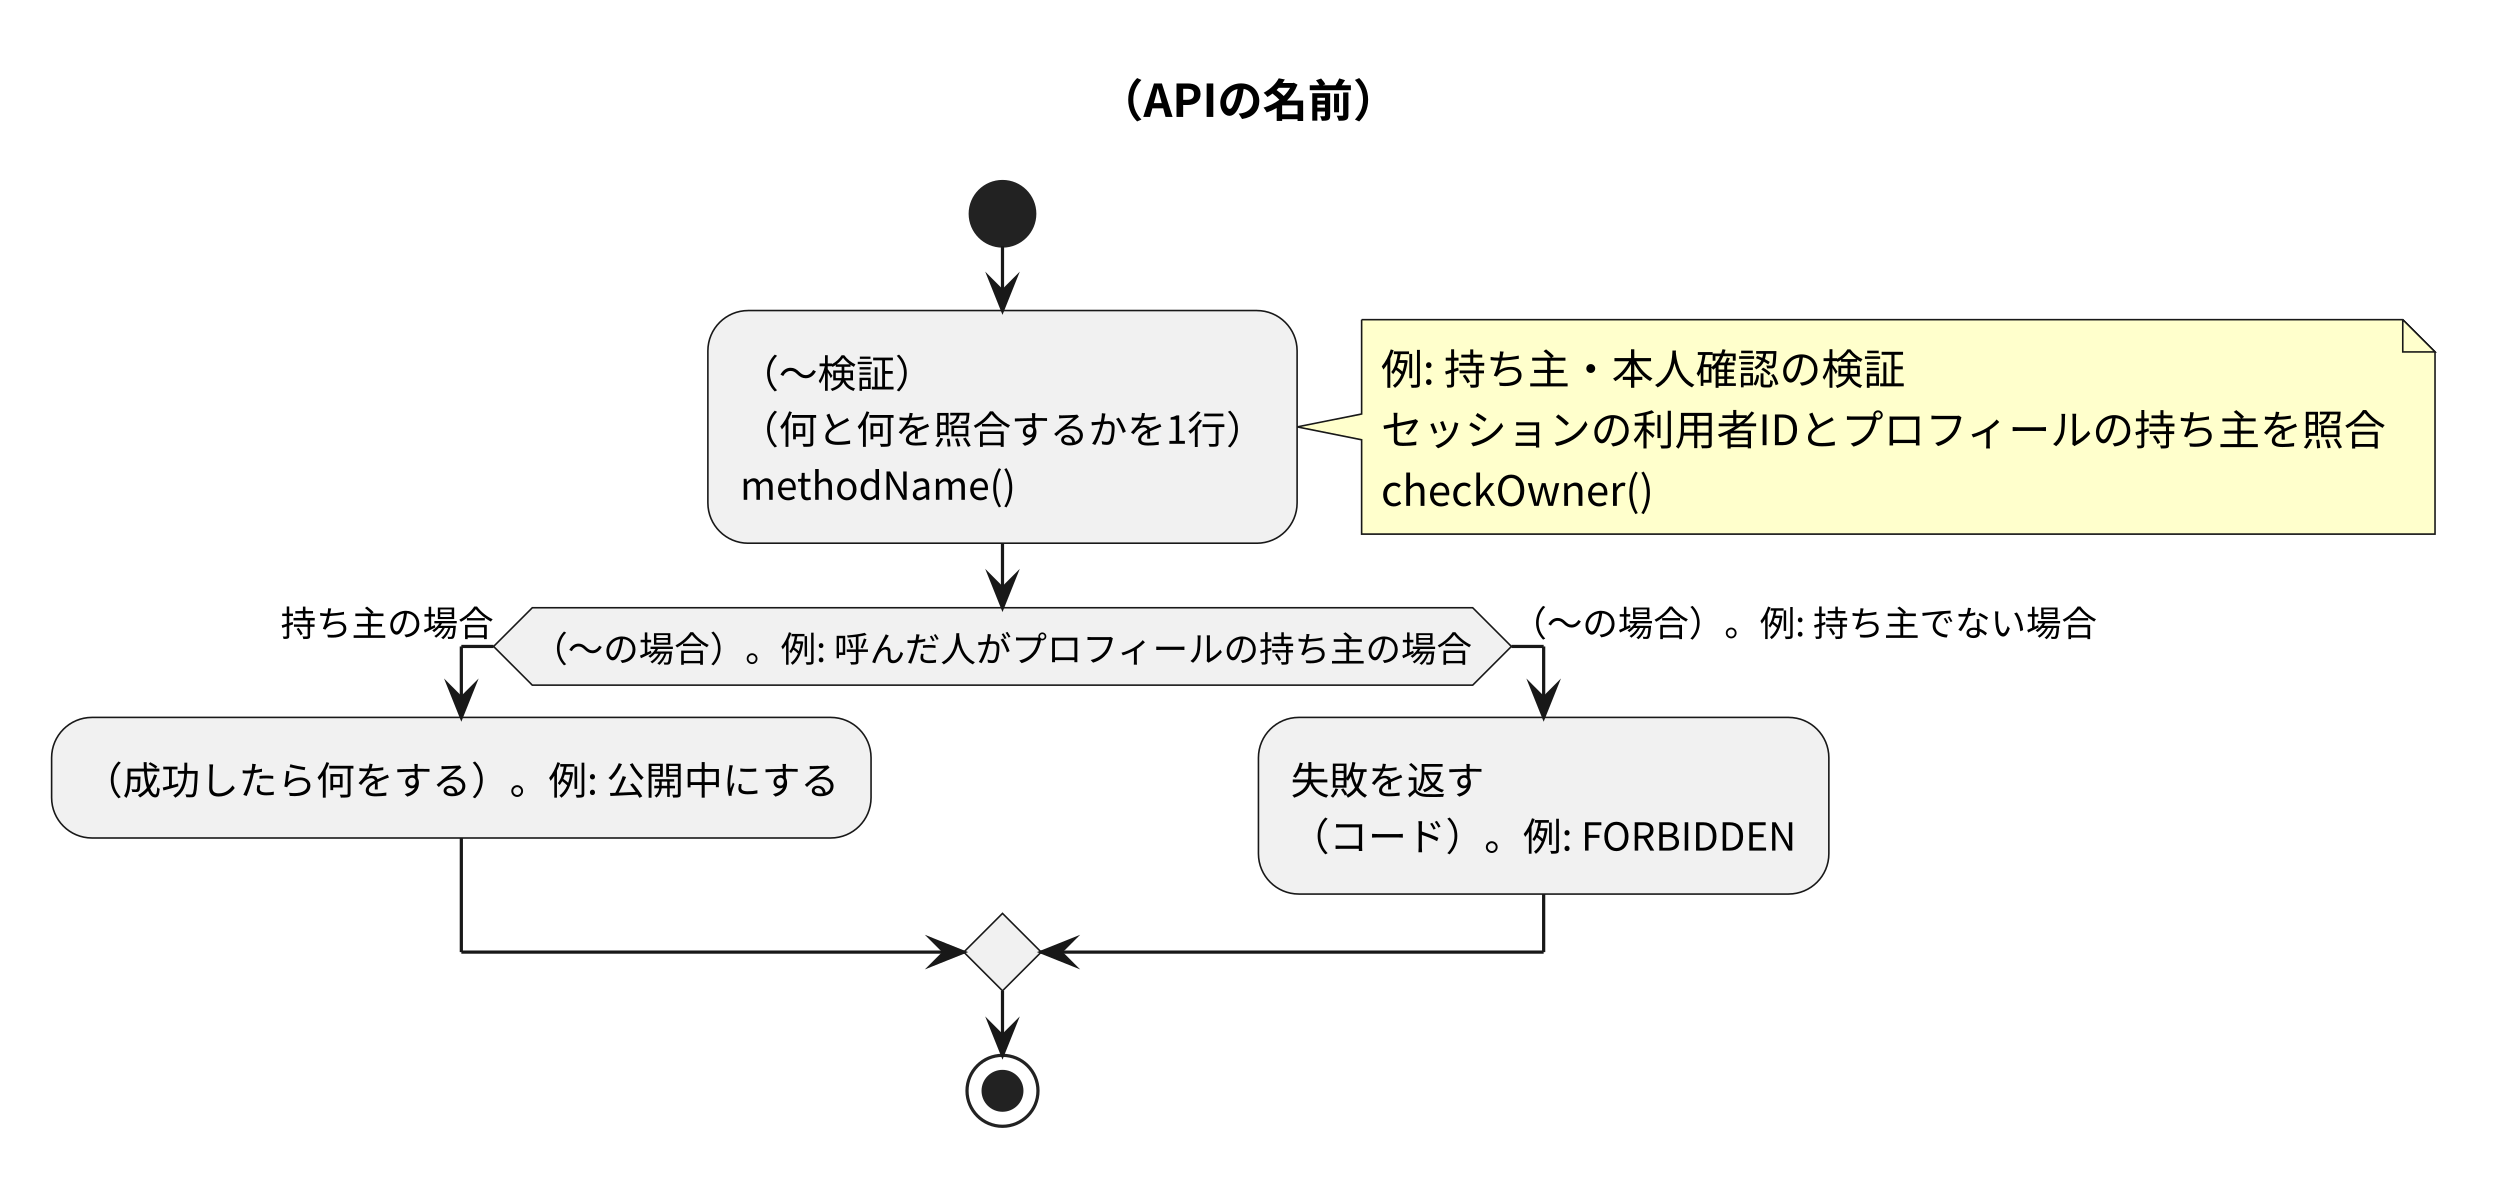
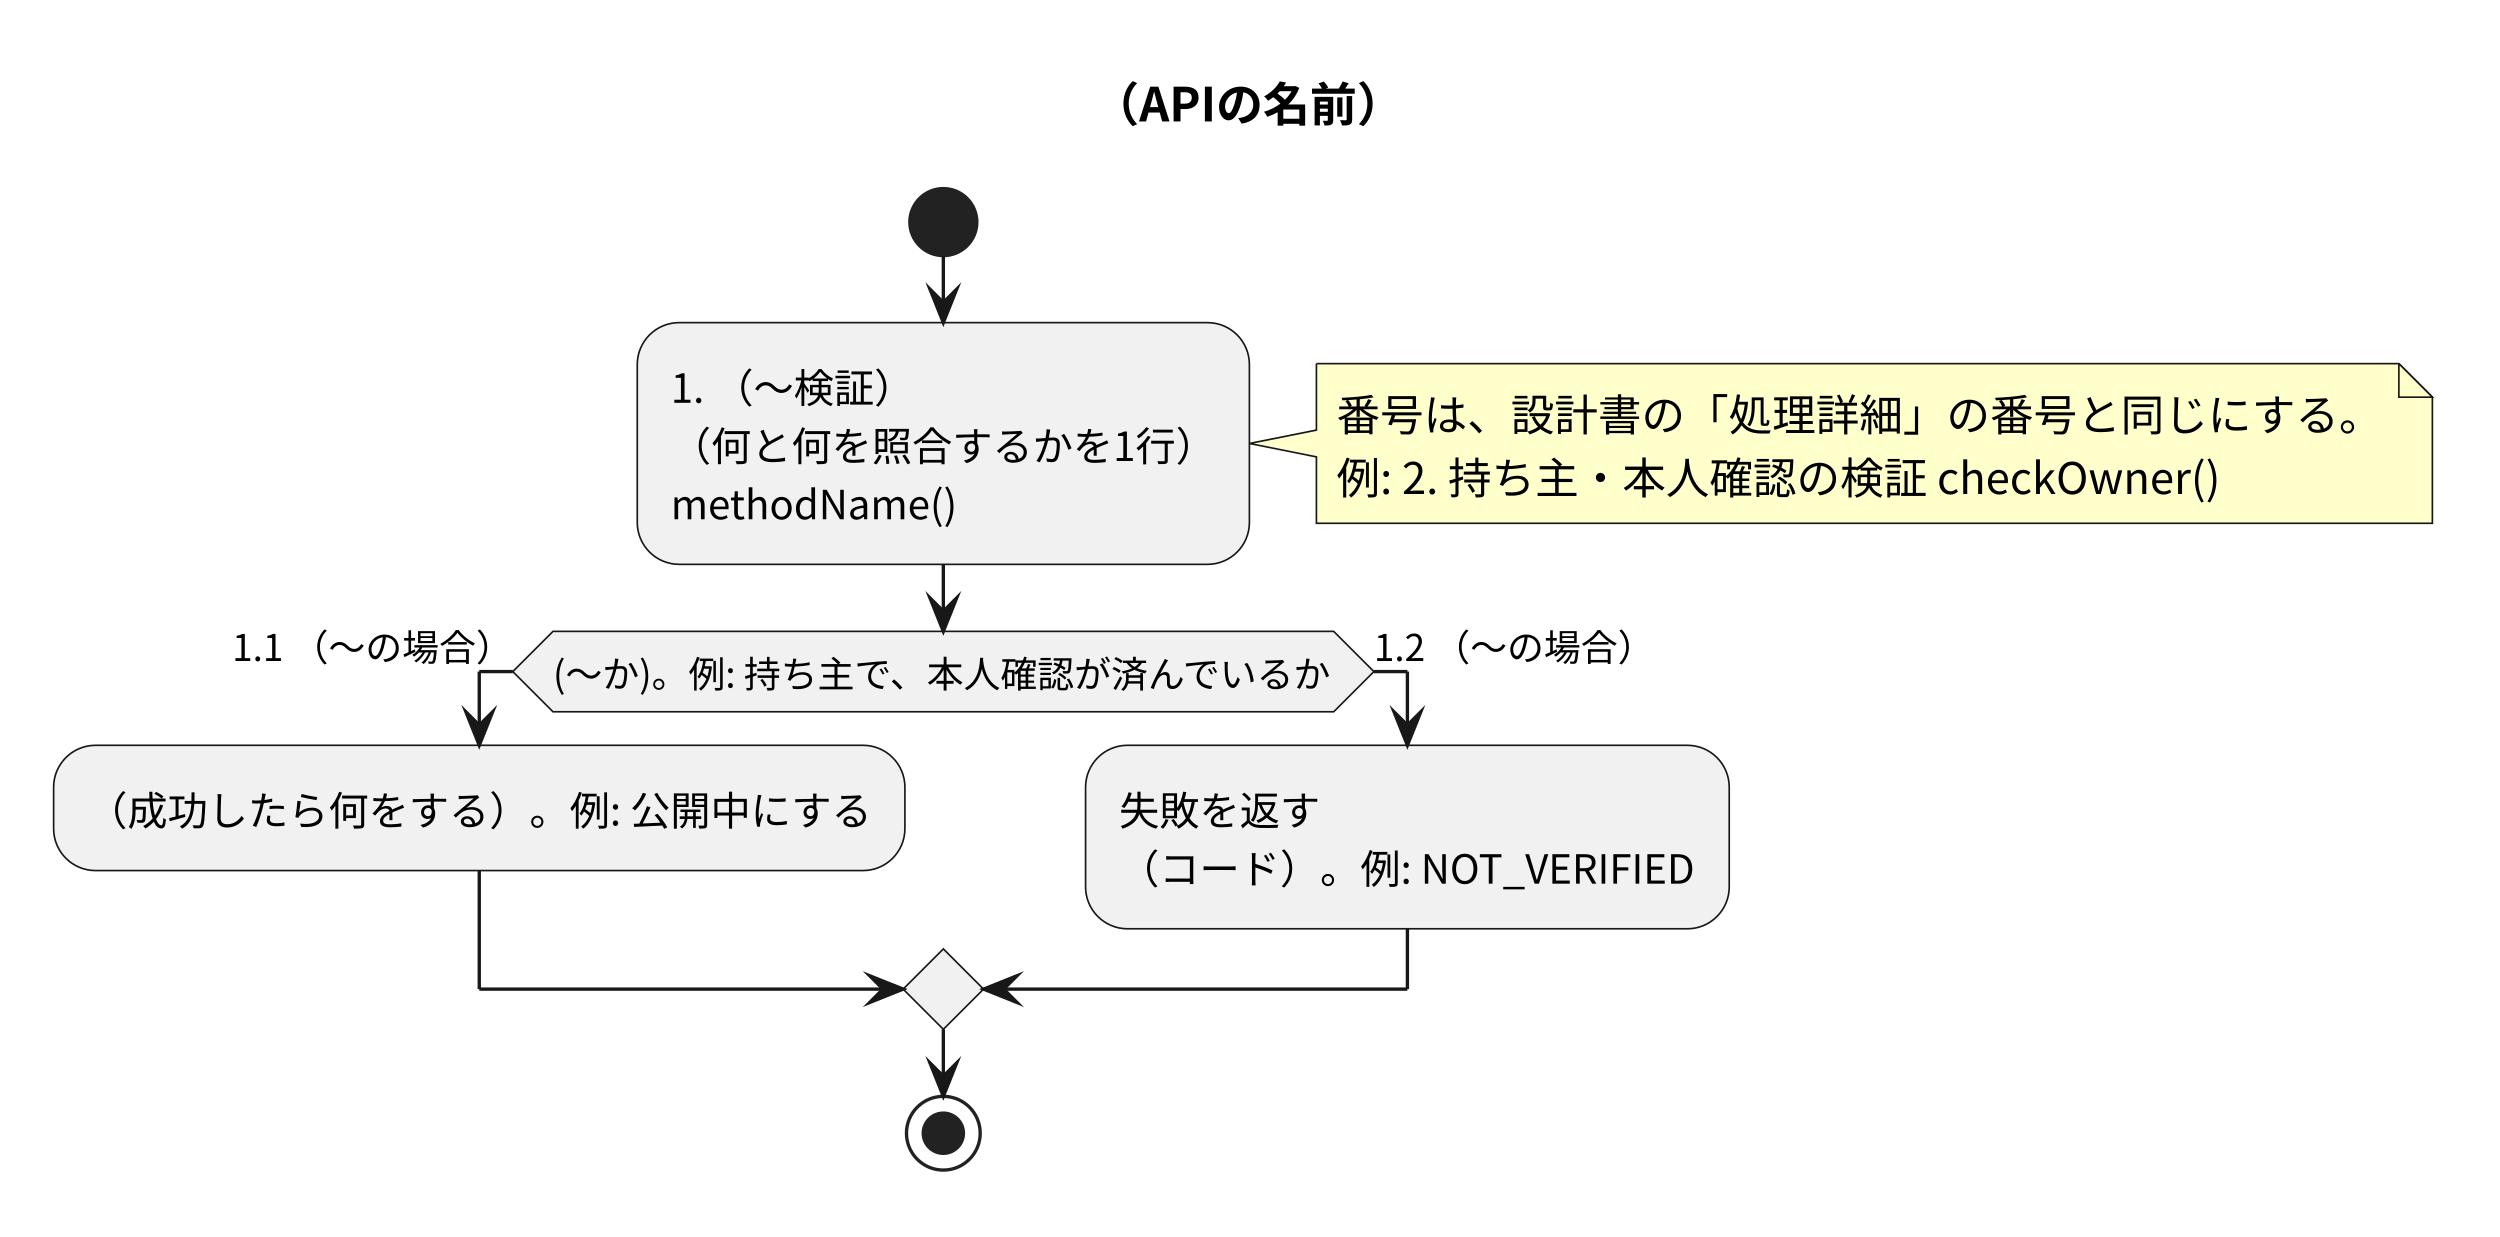
- <svg xmlns="http://www.w3.org/2000/svg" version="1.1" data-diagram-type="ACTIVITY" style="width:775px;height:369px;background:#FFFFFF;" width="775px" height="369px" viewBox="0 0 775 369" zoomAndPan="magnify" preserveAspectRatio="none" contentStyleType="text/css">
+ <svg xmlns="http://www.w3.org/2000/svg" version="1.1" data-diagram-type="ACTIVITY" style="width:746px;height:369px;background:#FFFFFF;" width="746px" height="369px" viewBox="0 0 746 369" zoomAndPan="magnify" preserveAspectRatio="none" contentStyleType="text/css">
  <defs />
  <g font-family="sans-serif" lengthAdjust="spacing">
    <g class="title" data-source-line="7">
-       <text x="340.463" y="36.24" fill="#000" font-size="14" textLength="92.932" font-weight="700" font-family="'Noto Sans CJK JP'">（APIの名前）</text>
+       <text x="325.945" y="36.24" fill="#000" font-size="14" textLength="92.932" font-weight="700" font-family="'Noto Sans CJK JP'">（APIの名前）</text>
    </g>
-     <ellipse cx="310.773" cy="66.272" rx="10" ry="10" fill="#222" style="stroke:#222;stroke-width:1;" />
-     <path d="M422.104,99.1 L422.104,128.336 L402.104,132.336 L422.104,136.336 L422.104,165.572 A0,0 0 0 0 422.104,165.572 L754.857,165.572 A0,0 0 0 0 754.857,165.572 L754.857,109.1 L744.857,99.1 L422.104,99.1 A0,0 0 0 0 422.104,99.1" style="stroke:#181818;stroke-width:0.5;" fill="#FFC" />
-     <path d="M744.857,99.1 L744.857,109.1 L754.857,109.1 L744.857,99.1" style="stroke:#181818;stroke-width:0.5;" fill="#FFC" />
-     <text x="428.104" y="119.18" fill="#000" font-size="13" textLength="162.526" font-family="'Noto Sans CJK JP'">例: 持ち主・本人確認の検証</text>
-     <text x="428.104" y="138.004" fill="#000" font-size="13" textLength="311.753" font-family="'Noto Sans CJK JP'">セッションの利用者IDとプロフィールの持ち主を照合</text>
-     <text x="428.104" y="156.828" fill="#000" font-size="13" textLength="84.565" font-family="'Noto Sans CJK JP'">checkOwner()</text>
-     <rect x="219.442" y="96.272" width="182.661" height="72.128" fill="#F1F1F1" style="stroke:#181818;stroke-width:0.5;" rx="12.5" ry="12.5" />
-     <text x="229.442" y="120.192" fill="#000" font-size="12" textLength="60" font-family="'Noto Sans CJK JP'">（〜検証）</text>
-     <text x="229.442" y="137.568" fill="#000" font-size="12" textLength="162.661" font-family="'Noto Sans CJK JP'">（何と何を照合するかを1行）</text>
-     <text x="229.442" y="154.944" fill="#000" font-size="12" textLength="85.585" font-family="'Noto Sans CJK JP'">methodName()</text>
-     <polygon points="165.013,188.4,456.533,188.4,468.533,200.4,456.533,212.4,165.013,212.4,153.013,200.4,165.013,188.4" fill="#F1F1F1" style="stroke:#181818;stroke-width:0.5;stroke-linejoin:miter;stroke-miterlimit:10;" />
-     <text x="165.013" y="205.196" fill="#000" font-size="11" textLength="291.52" font-family="'Noto Sans CJK JP'">（〜の場合）。例: 呼んだ人がプロフィールの持ち主の場合</text>
-     <text x="87.013" y="197.232" fill="#000" font-size="11" textLength="66" font-family="'Noto Sans CJK JP'">持ち主の場合</text>
-     <text x="468.533" y="197.232" fill="#000" font-size="11" textLength="181.521" font-family="'Noto Sans CJK JP'">（〜の場合）。例: 持ち主でない場合</text>
+     <ellipse cx="281.491" cy="66.272" rx="10" ry="10" fill="#222" style="stroke:#222;stroke-width:1;" />
+     <path d="M392.822,108.512 L392.822,128.336 L372.822,132.336 L392.822,136.336 L392.822,156.16 A0,0 0 0 0 392.822,156.16 L725.822,156.16 A0,0 0 0 0 725.822,156.16 L725.822,118.512 L715.822,108.512 L392.822,108.512 A0,0 0 0 0 392.822,108.512" style="stroke:#181818;stroke-width:0.5;" fill="#FFC" />
+     <path d="M715.822,108.512 L715.822,118.512 L725.822,118.512 L715.822,108.512" style="stroke:#181818;stroke-width:0.5;" fill="#FFC" />
+     <text x="398.822" y="128.592" fill="#000" font-size="13" textLength="312" font-family="'Noto Sans CJK JP'">番号は、設計書の「処理詳細」の番号と同じにする。</text>
+     <text x="398.822" y="147.416" fill="#000" font-size="13" textLength="263.744" font-family="'Noto Sans CJK JP'">例: 2. 持ち主・本人確認の検証 checkOwner()</text>
+     <rect x="190.16" y="96.272" width="182.661" height="72.128" fill="#F1F1F1" style="stroke:#181818;stroke-width:0.5;" rx="12.5" ry="12.5" />
+     <text x="200.16" y="120.192" fill="#000" font-size="12" textLength="72.685" font-family="'Noto Sans CJK JP'">1. （〜検証）</text>
+     <text x="200.16" y="137.568" fill="#000" font-size="12" textLength="162.661" font-family="'Noto Sans CJK JP'">（何と何を照合するかを1行）</text>
+     <text x="200.16" y="154.944" fill="#000" font-size="12" textLength="85.585" font-family="'Noto Sans CJK JP'">methodName()</text>
+     <polygon points="165.013,188.4,397.969,188.4,409.969,200.4,397.969,212.4,165.013,212.4,153.013,200.4,165.013,188.4" fill="#F1F1F1" style="stroke:#181818;stroke-width:0.5;stroke-linejoin:miter;stroke-miterlimit:10;" />
+     <text x="165.013" y="205.196" fill="#000" font-size="11" textLength="232.956" font-family="'Noto Sans CJK JP'">(〜か)。例: 持ち主で、本人確認が済んでいるか</text>
+     <text x="69.281" y="197.232" fill="#000" font-size="11" textLength="83.731" font-family="'Noto Sans CJK JP'">1.1 （〜の場合）</text>
+     <text x="409.969" y="197.232" fill="#000" font-size="11" textLength="83.731" font-family="'Noto Sans CJK JP'">1.2 （〜の場合）</text>
    <rect x="16" y="222.4" width="254.026" height="37.376" fill="#F1F1F1" style="stroke:#181818;stroke-width:0.5;" rx="12.5" ry="12.5" />
    <text x="26" y="246.32" fill="#000" font-size="12" textLength="234.026" font-family="'Noto Sans CJK JP'">（成功したら何をする）。例: 公開中にする</text>
-     <rect x="390.118" y="222.4" width="176.829" height="54.752" fill="#F1F1F1" style="stroke:#181818;stroke-width:0.5;" rx="12.5" ry="12.5" />
-     <text x="400.118" y="246.32" fill="#000" font-size="12" textLength="60" font-family="'Noto Sans CJK JP'">失敗を返す</text>
-     <text x="400.118" y="263.696" fill="#000" font-size="12" textLength="156.829" font-family="'Noto Sans CJK JP'">（コード）。例: FORBIDDEN</text>
-     <polygon points="310.773,283.153,322.773,295.153,310.773,307.153,298.773,295.153,310.773,283.153" fill="#F1F1F1" style="stroke:#181818;stroke-width:0.5;stroke-linejoin:miter;stroke-miterlimit:10;" />
-     <ellipse cx="310.773" cy="338.153" rx="11" ry="11" fill="none" style="stroke:#222;stroke-width:1;" />
-     <ellipse cx="310.773" cy="338.153" rx="6" ry="6" fill="#222" style="stroke:#222;stroke-width:1;" />
-     <line x1="310.773" y1="76.272" x2="310.773" y2="96.272" style="stroke:#181818;stroke-width:1;" />
-     <polygon points="306.773,86.272,310.773,96.272,314.773,86.272,310.773,90.272" fill="#181818" style="stroke:#181818;stroke-width:1;stroke-linejoin:miter;stroke-miterlimit:10;" />
+     <rect x="323.935" y="222.4" width="192.069" height="54.752" fill="#F1F1F1" style="stroke:#181818;stroke-width:0.5;" rx="12.5" ry="12.5" />
+     <text x="333.935" y="246.32" fill="#000" font-size="12" textLength="60" font-family="'Noto Sans CJK JP'">失敗を返す</text>
+     <text x="333.935" y="263.696" fill="#000" font-size="12" textLength="172.069" font-family="'Noto Sans CJK JP'">（コード）。例: NOT_VERIFIED</text>
+     <polygon points="281.491,283.153,293.491,295.153,281.491,307.153,269.491,295.153,281.491,283.153" fill="#F1F1F1" style="stroke:#181818;stroke-width:0.5;stroke-linejoin:miter;stroke-miterlimit:10;" />
+     <ellipse cx="281.491" cy="338.153" rx="11" ry="11" fill="none" style="stroke:#222;stroke-width:1;" />
+     <ellipse cx="281.491" cy="338.153" rx="6" ry="6" fill="#222" style="stroke:#222;stroke-width:1;" />
+     <line x1="281.491" y1="76.272" x2="281.491" y2="96.272" style="stroke:#181818;stroke-width:1;" />
+     <polygon points="277.491,86.272,281.491,96.272,285.491,86.272,281.491,90.272" fill="#181818" style="stroke:#181818;stroke-width:1;stroke-linejoin:miter;stroke-miterlimit:10;" />
    <line x1="153.013" y1="200.4" x2="143.013" y2="200.4" style="stroke:#181818;stroke-width:1;" />
    <line x1="143.013" y1="200.4" x2="143.013" y2="222.4" style="stroke:#181818;stroke-width:1;" />
    <polygon points="139.013,212.4,143.013,222.4,147.013,212.4,143.013,216.4" fill="#181818" style="stroke:#181818;stroke-width:1;stroke-linejoin:miter;stroke-miterlimit:10;" />
-     <line x1="468.533" y1="200.4" x2="478.533" y2="200.4" style="stroke:#181818;stroke-width:1;" />
-     <line x1="478.533" y1="200.4" x2="478.533" y2="222.4" style="stroke:#181818;stroke-width:1;" />
-     <polygon points="474.533,212.4,478.533,222.4,482.533,212.4,478.533,216.4" fill="#181818" style="stroke:#181818;stroke-width:1;stroke-linejoin:miter;stroke-miterlimit:10;" />
+     <line x1="409.969" y1="200.4" x2="419.969" y2="200.4" style="stroke:#181818;stroke-width:1;" />
+     <line x1="419.969" y1="200.4" x2="419.969" y2="222.4" style="stroke:#181818;stroke-width:1;" />
+     <polygon points="415.969,212.4,419.969,222.4,423.969,212.4,419.969,216.4" fill="#181818" style="stroke:#181818;stroke-width:1;stroke-linejoin:miter;stroke-miterlimit:10;" />
    <line x1="143.013" y1="259.776" x2="143.013" y2="295.153" style="stroke:#181818;stroke-width:1;" />
-     <line x1="143.013" y1="295.153" x2="298.773" y2="295.153" style="stroke:#181818;stroke-width:1;" />
-     <polygon points="288.773,291.153,298.773,295.153,288.773,299.153,292.773,295.153" fill="#181818" style="stroke:#181818;stroke-width:1;stroke-linejoin:miter;stroke-miterlimit:10;" />
-     <line x1="478.533" y1="277.153" x2="478.533" y2="295.153" style="stroke:#181818;stroke-width:1;" />
-     <line x1="478.533" y1="295.153" x2="322.773" y2="295.153" style="stroke:#181818;stroke-width:1;" />
-     <polygon points="332.773,291.153,322.773,295.153,332.773,299.153,328.773,295.153" fill="#181818" style="stroke:#181818;stroke-width:1;stroke-linejoin:miter;stroke-miterlimit:10;" />
-     <line x1="310.773" y1="168.4" x2="310.773" y2="188.4" style="stroke:#181818;stroke-width:1;" />
-     <polygon points="306.773,178.4,310.773,188.4,314.773,178.4,310.773,182.4" fill="#181818" style="stroke:#181818;stroke-width:1;stroke-linejoin:miter;stroke-miterlimit:10;" />
-     <line x1="310.773" y1="307.153" x2="310.773" y2="327.153" style="stroke:#181818;stroke-width:1;" />
-     <polygon points="306.773,317.153,310.773,327.153,314.773,317.153,310.773,321.153" fill="#181818" style="stroke:#181818;stroke-width:1;stroke-linejoin:miter;stroke-miterlimit:10;" />
+     <line x1="143.013" y1="295.153" x2="269.491" y2="295.153" style="stroke:#181818;stroke-width:1;" />
+     <polygon points="259.491,291.153,269.491,295.153,259.491,299.153,263.491,295.153" fill="#181818" style="stroke:#181818;stroke-width:1;stroke-linejoin:miter;stroke-miterlimit:10;" />
+     <line x1="419.969" y1="277.153" x2="419.969" y2="295.153" style="stroke:#181818;stroke-width:1;" />
+     <line x1="419.969" y1="295.153" x2="293.491" y2="295.153" style="stroke:#181818;stroke-width:1;" />
+     <polygon points="303.491,291.153,293.491,295.153,303.491,299.153,299.491,295.153" fill="#181818" style="stroke:#181818;stroke-width:1;stroke-linejoin:miter;stroke-miterlimit:10;" />
+     <line x1="281.491" y1="168.4" x2="281.491" y2="188.4" style="stroke:#181818;stroke-width:1;" />
+     <polygon points="277.491,178.4,281.491,188.4,285.491,178.4,281.491,182.4" fill="#181818" style="stroke:#181818;stroke-width:1;stroke-linejoin:miter;stroke-miterlimit:10;" />
+     <line x1="281.491" y1="307.153" x2="281.491" y2="327.153" style="stroke:#181818;stroke-width:1;" />
+     <polygon points="277.491,317.153,281.491,327.153,285.491,317.153,281.491,321.153" fill="#181818" style="stroke:#181818;stroke-width:1;stroke-linejoin:miter;stroke-miterlimit:10;" />
  </g>
</svg>
